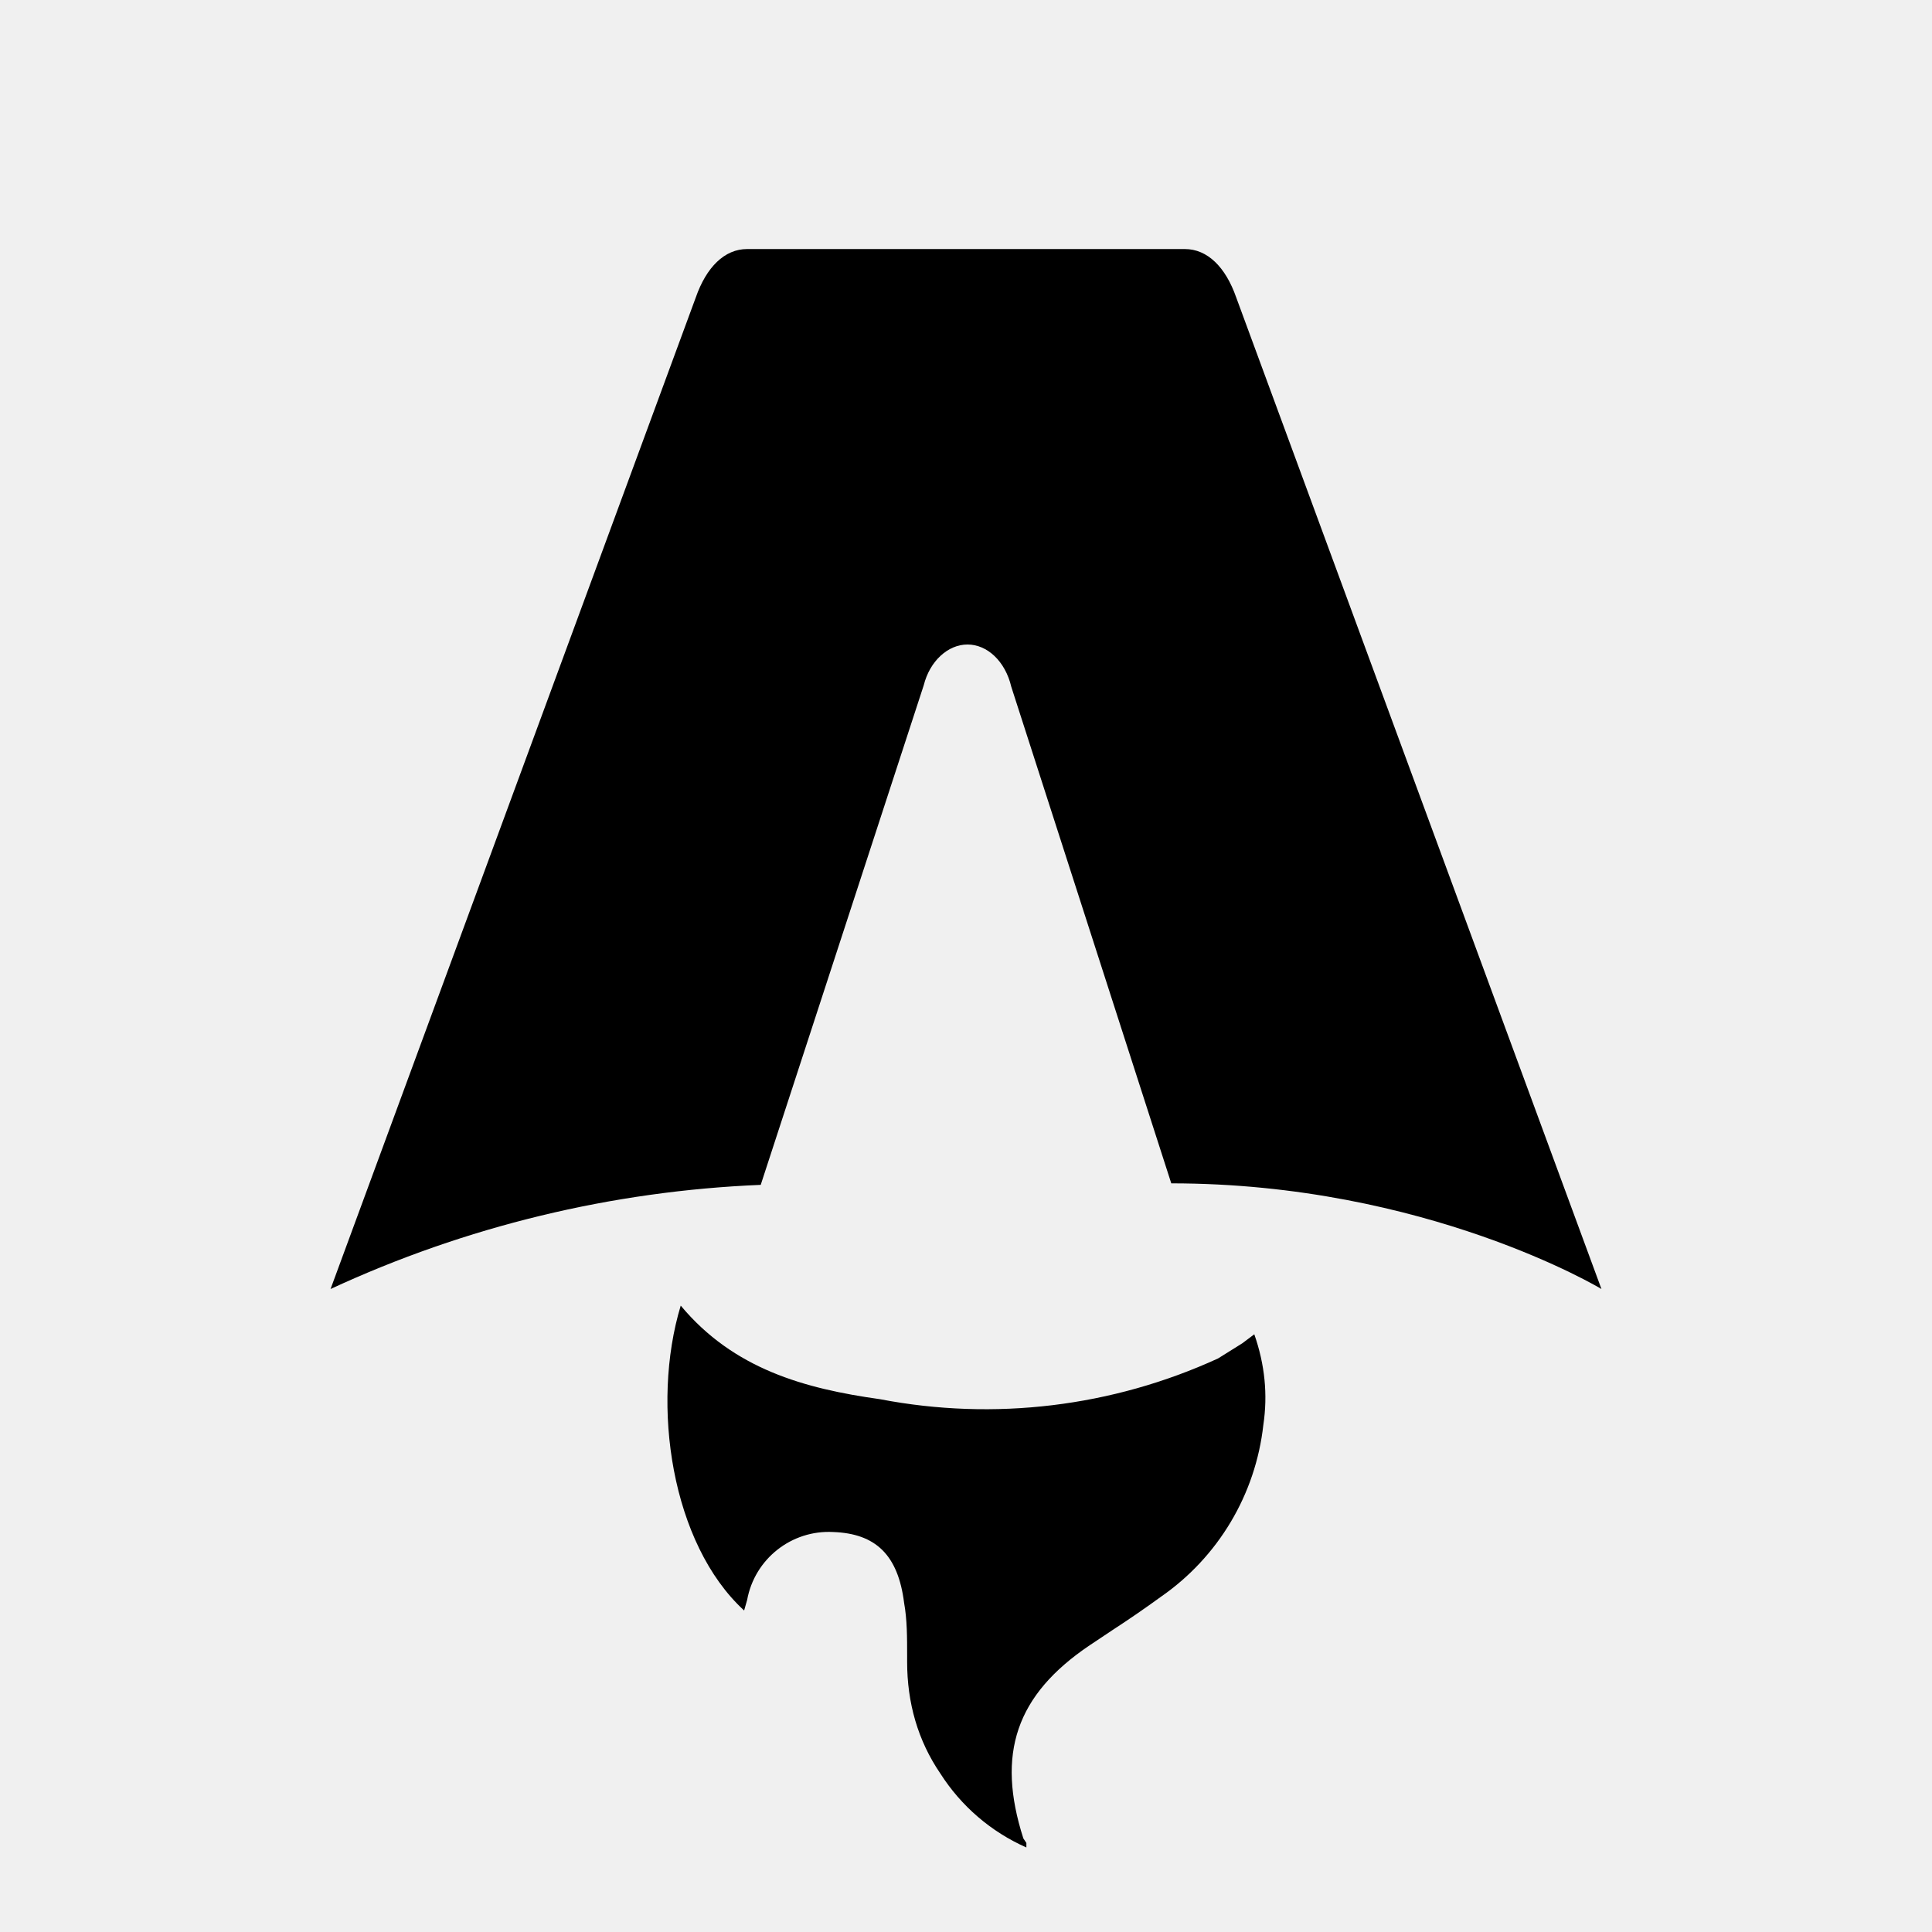
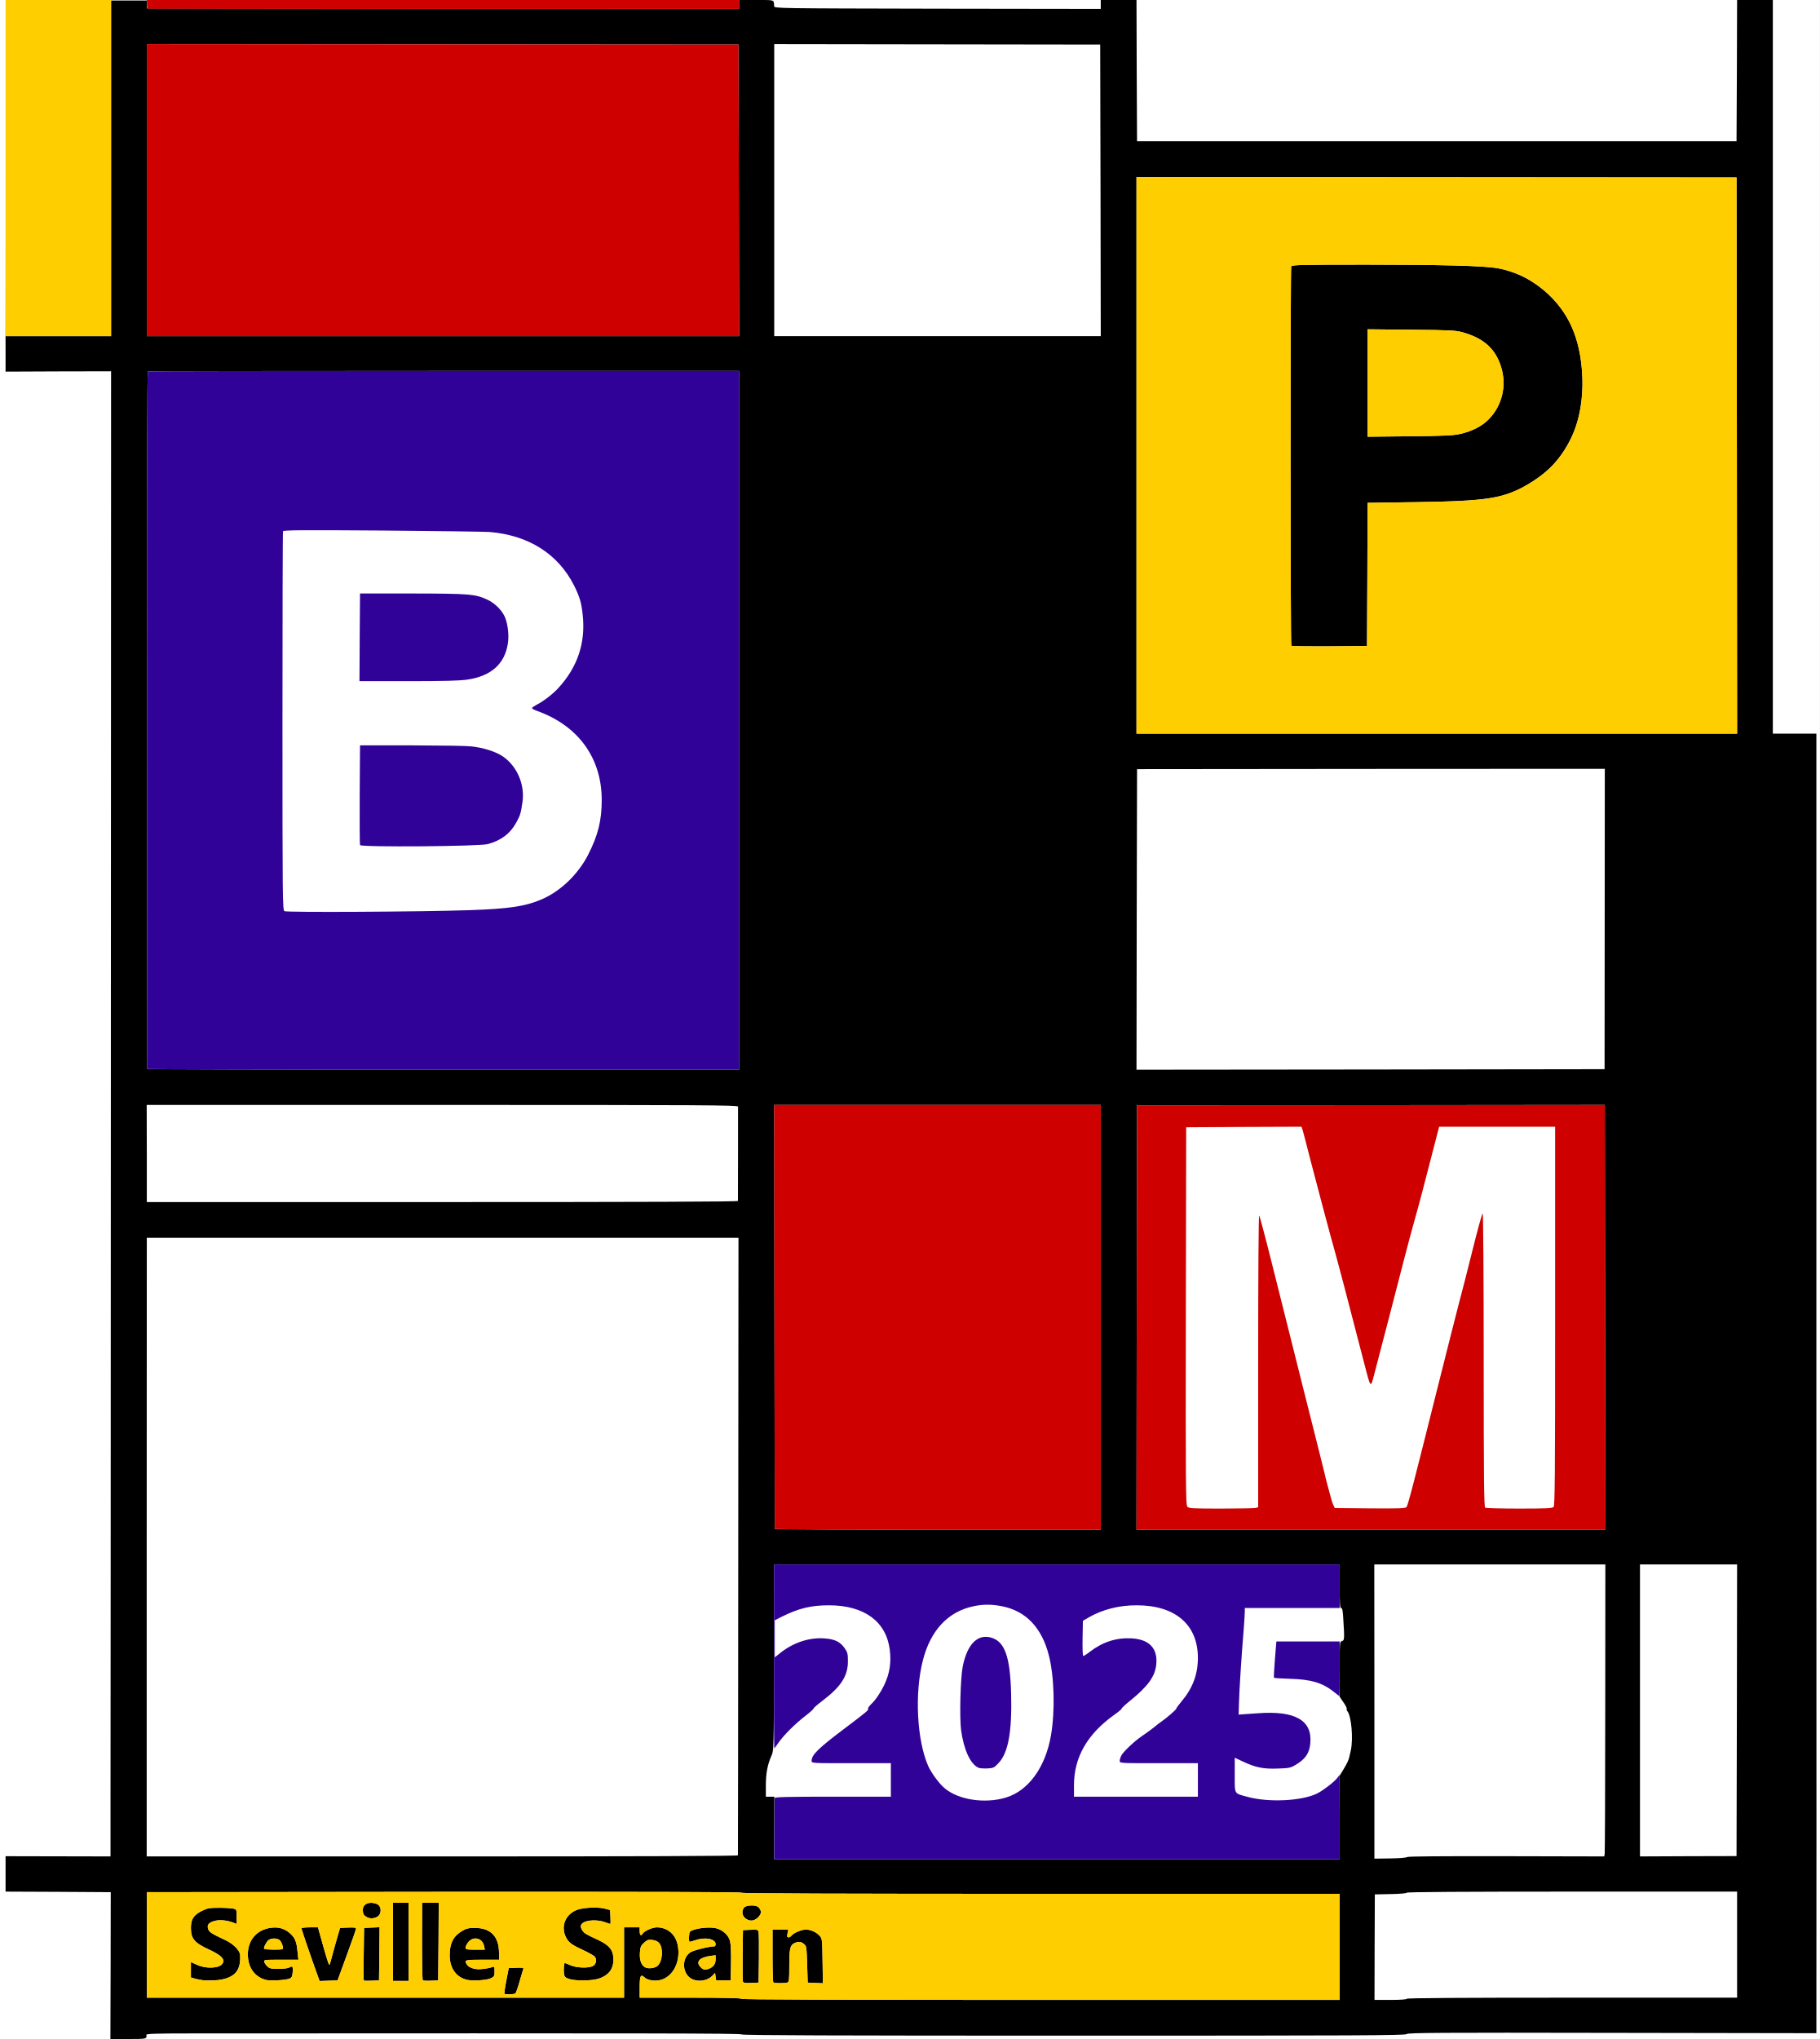
- <svg xmlns="http://www.w3.org/2000/svg" fill="none" viewBox="0 0 128 128">
-   <path d="M50.4 78.5a75.1 75.1 0 0 0-28.5 6.9l24.2-65.7c.7-2 1.9-3.2 3.4-3.2h29c1.5 0 2.7 1.2 3.4 3.2l24.2 65.7s-11.6-7-28.5-7L67 45.5c-.4-1.7-1.6-2.8-2.9-2.8-1.3 0-2.5 1.1-2.9 2.7L50.4 78.5Zm-1.1 28.2Zm-4.2-20.2c-2 6.6-.6 15.8 4.2 20.2a17.5 17.5 0 0 1 .2-.7 5.5 5.5 0 0 1 5.7-4.5c2.8.1 4.3 1.5 4.7 4.7.2 1.1.2 2.3.2 3.5v.4c0 2.7.7 5.2 2.2 7.4a13 13 0 0 0 5.7 4.9v-.3l-.2-.3c-1.8-5.6-.5-9.5 4.4-12.8l1.5-1a73 73 0 0 0 3.2-2.2 16 16 0 0 0 6.8-11.4c.3-2 .1-4-.6-6l-.8.6-1.6 1a37 37 0 0 1-22.4 2.7c-5-.7-9.7-2-13.2-6.2Z" />
-   <style>
-         path { fill: #000; }
-         @media (prefers-color-scheme: dark) {
-             path { fill: #FFF; }
-         }
-     </style>
+ <svg xmlns="http://www.w3.org/2000/svg" class="img-fluid" id="outputsvg" width="1630" height="1826" viewBox="0 0 16300 18260">
+   <g id="l7a8qoxMqDs36l3IcdaeXNp" fill="rgb(255,255,255)">
+     <g>
+       <path id="pnBJM9SMS" d="M0 9130 l0 -9130 25 0 26 0 -1 1578 c-1 867 -1 1616 0 1663 l0 87 473 -2 472 -1 -2 6225 c-1 3424 -2 6416 -3 6650 l0 425 -470 -1 -470 -1 0 158 0 159 471 2 471 3 -1 430 c-1 237 -1 532 -1 658 l0 227 -495 0 -495 0 0 -9130z" />
+       <path id="pBmSFdLu6" d="M1313 18235 l0 -25 401 0 c4186 -2 4918 -1 4930 9 9 8 843 11 2978 11 2535 0 2967 -2 2977 -14 10 -12 279 -14 1841 -11 l1830 3 0 -76 c1 -43 1 -2628 0 -5747 0 -3118 0 -5703 0 -5742 l0 -73 -195 0 -195 0 0 -3285 0 -3285 210 0 210 0 0 9130 0 9130 -7494 0 -7493 0 0 -25z" />
+       <path id="p1bllsl4Y" d="M12313 17438 l2 -473 143 -3 c83 -1 142 -7 142 -12 0 -7 528 -10 1480 -10 l1480 0 0 475 0 475 -1480 0 c-980 0 -1480 3 -1480 10 0 6 -55 10 -144 10 l-144 0 1 -472z" />
+       <path id="pgUZvHXUn" d="M12311 15328 l-1 -1318 1035 0 1035 0 -1 1283 c0 705 -3 1293 -5 1307 l-4 25 -877 -2 c-595 -1 -881 1 -890 8 -7 6 -72 11 -152 12 l-140 2 0 -1317z" />
+       <path id="p1E3aTA6fM" d="M1314 13855 l1 -2770 2650 0 2650 0 -2 2760 c-1 1518 -2 2765 -3 2770 0 7 -890 10 -2648 10 l-2648 0 0 -2770z" />
+       <path id="p1HsvvsORq" d="M14690 15318 l0 -1308 435 0 435 0 -2 1306 -3 1306 -433 1 -432 2 0 -1307z" />
+       <path id="poAzaEaNX" d="M8740 16120 c-167 -19 -263 -70 -356 -191 -81 -106 -125 -234 -149 -439 -36 -305 -1 -598 96 -799 117 -242 364 -360 642 -307 215 41 359 192 422 440 49 191 57 497 19 717 -39 228 -147 413 -299 511 -84 55 -242 84 -375 68z m205 -332 c87 -92 121 -282 112 -623 -9 -330 -57 -463 -177 -499 -122 -36 -215 56 -256 256 -21 101 -30 457 -15 572 18 130 55 239 99 288 47 51 64 59 136 55 55 -3 61 -6 101 -49z" />
+       <path id="pLXI6uzLg" d="M11345 16119 c-96 -7 -219 -35 -264 -58 -20 -11 -21 -19 -21 -166 l0 -154 73 34 c112 53 183 68 311 63 100 -3 116 -6 158 -31 91 -53 127 -106 135 -196 19 -205 -136 -293 -470 -268 -67 4 -133 9 -147 10 l-25 2 3 -110 c3 -108 22 -411 42 -650 5 -66 10 -137 10 -157 l0 -38 439 0 439 0 7 139 c4 77 4 144 0 150 -4 8 -102 11 -304 11 l-298 0 -13 160 c-7 88 -11 163 -8 165 3 3 65 7 139 9 189 5 291 35 393 113 49 38 129 141 120 155 -3 4 1 18 9 30 30 49 40 116 34 241 -5 122 -13 158 -50 232 -50 100 -153 202 -257 255 -99 50 -275 73 -455 59z" />
+       <path id="p04jw9r5Z" d="M6860 15987 c0 -246 102 -425 352 -619 43 -33 76 -63 75 -67 -1 -5 35 -36 80 -70 165 -125 228 -221 228 -353 0 -69 -3 -80 -30 -119 -42 -59 -91 -81 -187 -87 -136 -8 -279 41 -395 136 l-43 34 0 -166 0 -166 59 -30 c154 -77 264 -104 426 -104 135 0 208 15 313 66 191 90 278 310 220 548 -22 90 -93 214 -157 274 -16 16 -28 33 -25 38 7 11 -11 27 -197 167 -251 189 -309 245 -309 301 0 20 4 20 355 20 l355 0 0 150 0 150 -560 0 -560 0 0 -103z" />
+       <path id="pjUaqgnBe" d="M9620 15987 c0 -250 120 -459 362 -631 37 -26 67 -51 65 -55 -1 -4 32 -35 73 -68 162 -131 226 -219 237 -326 15 -145 -62 -226 -222 -235 -135 -7 -257 32 -371 119 -28 22 -55 39 -60 39 -6 0 -9 -64 -7 -157 l3 -158 53 -31 c124 -71 272 -109 432 -108 177 0 304 40 399 125 101 90 146 196 146 346 0 148 -47 273 -149 393 -25 30 -45 57 -44 61 2 7 -86 84 -137 119 -19 13 -37 27 -40 30 -10 10 -86 67 -135 100 -64 43 -163 137 -181 172 -8 15 -14 36 -14 48 0 20 4 20 350 20 l350 0 0 150 0 150 -555 0 -555 0 0 -103z" />
+       <path id="pvF67oSX6" d="M10636 13494 c-15 -14 -16 -179 -14 -1707 l3 -1692 517 -3 516 -2 11 32 c5 18 38 141 71 273 52 202 181 687 226 845 36 130 71 264 249 950 64 249 61 245 94 120 11 -41 38 -147 61 -235 41 -156 89 -340 205 -790 31 -121 74 -281 95 -355 42 -148 84 -309 155 -585 25 -99 51 -197 56 -217 l10 -38 519 0 520 0 0 1696 c0 1456 -2 1697 -14 1710 -12 11 -67 14 -308 14 -161 0 -299 -4 -305 -8 -10 -6 -13 -288 -13 -1320 0 -721 -4 -1313 -9 -1316 -4 -3 -45 144 -90 326 -45 182 -100 397 -122 477 -21 80 -113 443 -204 806 -206 823 -253 1006 -267 1022 -8 11 -77 13 -326 11 l-316 -3 -12 -25 c-7 -14 -17 -43 -22 -65 -6 -22 -20 -74 -31 -115 -11 -41 -23 -86 -25 -100 -3 -14 -89 -358 -192 -765 -102 -407 -231 -920 -286 -1140 -55 -220 -104 -404 -109 -409 -5 -6 -9 514 -9 1301 l0 1311 -22 6 c-13 3 -152 6 -310 6 -248 0 -289 -2 -302 -16z" />
+       <path id="pxDC0C5Wn" d="M1315 10330 l-1 -435 2648 0 c2347 0 2648 2 2649 15 0 14 0 822 -1 845 0 7 -867 10 -2647 10 l-2648 0 0 -435z" />
+       <path id="prpWNui3o" d="M10182 8234 l3 -1346 2095 -2 2095 -1 -1 1345 -1 1345 -2097 3 -2096 2 2 -1346z" />
+       <path id="paETw5yTH" d="M2548 8160 c-17 -10 -18 -102 -18 -1700 0 -928 2 -1694 5 -1702 4 -11 158 -12 888 -7 485 4 918 10 962 13 351 29 615 197 758 481 50 101 66 155 77 265 26 248 -47 466 -220 653 -45 50 -133 118 -187 145 -23 12 -44 26 -47 31 -4 5 15 17 41 26 372 132 583 422 583 800 0 184 -33 315 -122 490 -91 178 -252 331 -423 402 -144 61 -293 82 -640 94 -448 15 -1637 21 -1657 9z m1822 -601 c120 -33 199 -93 254 -192 37 -68 41 -82 56 -184 22 -155 -46 -316 -170 -405 -63 -45 -177 -82 -290 -94 -41 -5 -282 -8 -535 -9 l-460 0 -3 440 c-1 242 0 446 3 453 8 20 1068 12 1145 -9z m-183 -1473 c215 -32 337 -143 363 -329 11 -78 -4 -188 -34 -245 -30 -57 -88 -112 -149 -141 -110 -51 -159 -55 -672 -56 l-470 0 -3 393 -2 392 437 0 c322 0 462 -4 530 -14z" />
+       <path id="p4KMTSs47" d="M6935 1703 l0 -1308 1460 2 1460 2 3 1306 2 1305 -1462 0 -1463 0 0 -1307z" />
+       <path id="pzYp0Eu6o" d="M10185 1262 c-3 -3 -5 -288 -5 -634 l0 -628 2690 0 2690 0 -2 633 -3 632 -2682 1 c-1476 1 -2685 -1 -2688 -4z" />
+       <path id="p17NPQHyJo" d="M6939 78 c-1 -2 -3 -20 -4 -40 l-4 -38 1465 0 1464 0 0 40 0 40 -1460 0 c-803 0 -1460 -1 -1461 -2z" />
+     </g>
+   </g>
+   <g id="l7gwogb75yAEL52maUpmZL0" fill="rgb(0,0,0)">
+     <g>
+       <path id="pteN3VVih" d="M991 17603 l1 -658 -471 -3 -471 -2 0 -159 0 -158 470 1 470 1 0 -425 c1 -234 2 -3226 3 -6650 l2 -6225 -472 1 -473 2 0 -159 0 -159 473 0 472 0 0 -1502 0 -1503 160 0 160 0 1 35 0 35 2652 3 2652 2 0 -40 0 -40 155 0 c168 0 156 -4 159 55 1 20 9 20 1464 23 l1462 2 0 -40 0 -40 160 0 160 0 2 633 3 632 2685 0 2685 0 3 -633 2 -632 160 0 160 0 0 3285 0 3285 195 0 195 0 0 73 c0 39 0 2624 0 5742 1 3119 1 5704 0 5747 l0 76 -1830 -3 c-1562 -3 -1831 -1 -1841 11 -10 12 -442 14 -2977 14 -2135 0 -2969 -3 -2978 -11 -12 -10 -739 -11 -4932 -9 -316 0 -403 3 -401 13 5 36 2 37 -161 37 l-161 0 2 -657z m11009 -168 l0 -475 -2680 0 c-1783 0 -2680 -3 -2680 -10 0 -7 -889 -9 -2662 -8 l-2663 3 0 472 0 473 2138 0 2137 0 0 -315 0 -315 70 0 70 0 0 35 c0 36 13 46 27 21 14 -24 87 -56 128 -56 93 1 166 62 185 157 30 144 -37 283 -152 314 -53 14 -116 4 -145 -23 -34 -32 -43 -15 -43 88 l0 94 455 0 c297 0 455 3 455 10 0 7 900 10 2680 10 l2680 0 0 -475z m600 465 c0 -7 500 -10 1480 -10 l1480 0 0 -475 0 -475 -1480 0 c-952 0 -1480 3 -1480 10 0 5 -59 11 -142 12 l-143 3 -2 473 -1 472 144 0 c89 0 144 -4 144 -10z m-6709 -296 c27 -24 42 -80 37 -136 -6 -61 -30 -88 -85 -95 -34 -4 -45 -1 -73 24 -29 26 -34 37 -38 90 -5 68 14 118 51 133 30 13 85 5 108 -16z m6109 -1328 l0 -374 38 -63 c22 -35 42 -77 46 -94 4 -16 11 -48 16 -70 23 -102 5 -307 -31 -351 -6 -7 -8 -17 -6 -21 3 -5 -10 -31 -29 -58 l-34 -50 0 -246 c0 -238 1 -247 20 -252 23 -6 24 -20 13 -190 -4 -80 -9 -107 -20 -107 -10 0 -13 -38 -13 -195 l0 -195 -2533 0 -2533 0 -1 833 c-1 815 -2 833 -22 878 -36 80 -51 159 -51 266 l0 103 38 0 38 0 -1 280 -1 280 2533 0 2533 0 0 -374z m603 355 c9 -7 295 -9 890 -8 l877 2 4 -25 c2 -14 5 -602 5 -1307 l1 -1283 -1035 0 -1035 0 1 1318 0 1317 140 -2 c80 -1 145 -6 152 -12z m-5993 -16 c1 -5 2 -1252 3 -2770 l2 -2760 -2650 0 -2650 0 -1 2770 0 2770 2648 0 c1758 0 2648 -3 2648 -10z m8948 -1299 l2 -1306 -435 0 -435 0 0 1308 0 1307 432 -2 433 -1 3 -1306z m-5698 -3518 l0 -1903 -1462 0 -1463 0 2 1895 c2 1042 3 1898 3 1902 0 4 657 8 1460 8 l1460 0 0 -1902z m4518 0 l-3 -1903 -2095 2 -2095 1 -3 1901 -2 1901 2100 0 2101 0 -3 -1902z m-7768 -1043 c1 -23 1 -831 1 -845 -1 -13 -302 -15 -2649 -15 l-2648 0 1 435 0 435 2648 0 c1780 0 2647 -3 2647 -10z m10 -4304 l0 -3129 -2642 0 c-1454 0 -2647 2 -2653 4 -7 3 -9 1051 -8 3122 1 1714 2 3120 2 3125 1 4 1194 7 2651 7 l2650 0 0 -3129z m7754 1779 l1 -1345 -2095 1 -2095 2 -3 1346 -2 1346 2096 -2 2097 -3 1 -1345z m1184 -4150 l-3 -2491 -2688 -2 -2687 -2 0 2493 0 2492 2690 0 2690 0 -2 -2490z m-8940 -2375 l-3 -1306 -2650 -2 -2650 -2 0 1308 0 1307 2653 0 2653 0 -3 -1305z m3240 0 l-3 -1306 -1460 -2 -1460 -2 0 1308 0 1307 1463 0 1462 0 -2 -1305z" />
+       <path id="p18hefj4Lv" d="M4518 17855 c-2 -3 5 -56 17 -117 l22 -113 68 -3 c52 -2 66 0 63 10 -3 7 -18 58 -34 113 -15 55 -32 103 -38 107 -12 9 -90 11 -98 3z" />
+       <path id="p3TG9Cku3" d="M6655 17748 c-3 -8 -4 -115 -3 -238 l3 -225 67 -3 c63 -3 68 -1 73 20 3 13 4 120 3 238 l-3 215 -68 3 c-49 2 -69 -1 -72 -10z" />
+       <path id="ppVKeh0YR" d="M6927 17753 c-4 -3 -7 -111 -7 -240 l0 -233 70 0 71 0 -7 35 c-5 27 -3 35 9 35 8 0 21 -7 28 -17 20 -24 89 -53 127 -53 43 0 91 21 122 54 25 27 25 30 28 227 l3 200 -68 -3 -68 -3 -5 -163 c-5 -157 -6 -165 -29 -183 -27 -22 -49 -24 -84 -8 -40 18 -47 50 -47 203 0 122 -2 145 -16 150 -21 8 -119 8 -127 -1z" />
+       <path id="pclwbbHWP" d="M1815 17734 c-16 -2 -47 -9 -67 -14 l-38 -11 0 -69 0 -69 53 24 c80 38 201 33 229 -9 27 -39 -7 -75 -122 -128 -130 -60 -160 -97 -160 -194 0 -77 25 -115 98 -151 51 -25 67 -28 157 -28 55 0 112 4 128 8 26 7 27 10 27 72 l0 65 -27 -11 c-61 -23 -127 -29 -172 -16 -53 15 -69 36 -56 73 10 28 31 41 153 98 71 33 131 93 133 134 8 150 -60 218 -226 226 -44 2 -93 2 -110 0z" />
+       <path id="pJDQGG7vS" d="M2383 17731 c-102 -26 -163 -111 -163 -230 0 -130 85 -225 215 -238 64 -7 115 9 162 50 45 40 60 74 68 165 l8 72 -156 0 c-148 0 -155 1 -150 19 3 11 15 29 28 41 20 19 35 22 98 22 42 0 84 -5 95 -11 33 -18 37 -13 34 38 -3 40 -8 51 -28 60 -32 14 -171 22 -211 12z m149 -277 c10 -9 -11 -68 -29 -81 -9 -7 -31 -13 -48 -13 -17 0 -39 6 -48 13 -20 15 -48 68 -41 79 6 9 157 11 166 2z" />
+       <path id="pPD2kHClp" d="M2842 17683 c-43 -116 -142 -406 -142 -414 0 -5 33 -9 74 -9 l74 0 50 178 c43 151 51 173 58 147 4 -16 26 -95 48 -175 l42 -145 72 -3 c54 -2 72 0 71 10 0 7 -37 114 -83 238 l-82 225 -81 3 -80 3 -21 -58z" />
+       <path id="psW5F20WJ" d="M3259 17736 c-3 -3 -3 -110 -1 -238 l3 -233 70 -3 69 -3 -2 238 -3 238 -65 3 c-36 2 -68 1 -71 -2z" />
+       <path id="pwDl0hjbj" d="M3520 17390 l0 -350 70 0 70 0 0 350 0 350 -70 0 -70 0 0 -350z" />
+       <path id="p1Ezuq37Aw" d="M3787 17734 c-4 -4 -7 -162 -7 -351 l1 -343 75 0 74 0 -2 348 -3 347 -65 3 c-36 2 -69 0 -73 -4z" />
+       <path id="piUPzFj4A" d="M4188 17731 c-101 -21 -161 -105 -160 -223 0 -106 33 -170 112 -216 37 -22 57 -27 115 -27 142 1 215 78 215 226 l0 59 -150 0 c-160 0 -166 2 -135 47 19 27 77 44 125 37 60 -8 84 -12 103 -19 15 -6 17 -1 17 39 0 40 -3 47 -30 61 -34 18 -159 27 -212 16z m148 -303 c-13 -71 -94 -92 -140 -37 -14 17 -26 39 -26 50 0 17 8 19 86 19 l87 0 -7 -32z" />
+       <path id="pUveC3m7k" d="M5140 17731 c-79 -12 -90 -23 -90 -91 0 -33 4 -60 9 -60 5 0 28 9 52 20 51 23 160 27 199 7 29 -14 39 -59 18 -84 -7 -9 -51 -34 -98 -56 -109 -50 -136 -70 -160 -117 -49 -96 -8 -203 94 -245 53 -22 189 -29 251 -13 l50 13 3 63 c2 34 1 62 -1 62 -3 0 -24 -7 -48 -16 -88 -31 -201 -16 -215 28 -4 13 1 30 13 47 21 27 23 29 145 86 99 47 133 92 133 174 -1 114 -78 177 -226 185 -46 3 -104 1 -129 -3z" />
+       <path id="poviWAEI8" d="M6203 17725 c-92 -40 -103 -187 -18 -242 28 -18 170 -53 216 -53 5 0 9 -9 9 -19 0 -48 -94 -66 -180 -36 -23 8 -47 15 -52 15 -5 0 -8 -21 -6 -47 3 -46 5 -48 43 -61 60 -20 155 -26 203 -13 58 16 107 61 121 113 7 27 11 101 9 198 l-3 155 -65 0 -65 0 -5 -33 -5 -34 -24 26 c-41 43 -119 57 -178 31z m184 -117 c16 -15 23 -33 23 -60 l0 -38 -47 6 c-98 13 -134 54 -87 101 20 20 31 24 57 19 17 -3 41 -16 54 -28z" />
+       <path id="p14xY91gh1" d="M6676 17179 c-29 -23 -35 -64 -12 -95 18 -24 107 -27 130 -4 30 32 29 58 -3 90 -35 36 -77 39 -115 9z" />
+       <path id="pgJrE6RUz" d="M3285 17168 c-28 -16 -35 -28 -35 -65 0 -53 58 -78 124 -53 47 17 47 97 1 118 -32 15 -64 15 -90 0z" />
+       <path id="ptBsuGVt5" d="M11567 5783 c-9 -8 -9 -3375 -1 -3397 6 -14 74 -16 673 -16 661 0 1046 10 1171 31 296 50 570 274 683 559 116 294 108 710 -20 964 -94 188 -202 303 -387 414 -209 125 -365 150 -1008 159 l-428 6 -2 641 -3 641 -336 3 c-184 1 -338 -1 -342 -5z m1513 -1897 c106 -24 196 -70 256 -132 120 -123 162 -301 110 -468 -50 -161 -154 -256 -341 -309 -63 -18 -107 -21 -462 -24 l-393 -4 0 481 0 481 378 -4 c307 -3 391 -7 452 -21z" />
+     </g>
+   </g>
+   <g id="l6pCsK9Dsw2qC6d9At4tea4" fill="rgb(49,2,152)">
+     <g>
+       <path id="pkivsugHf" d="M6936 16383 c1 -148 2 -274 3 -280 1 -10 112 -13 521 -13 l520 0 0 -150 0 -150 -355 0 c-351 0 -355 0 -355 -20 0 -56 58 -112 309 -301 186 -140 204 -156 197 -167 -3 -5 9 -22 25 -38 41 -38 86 -105 119 -173 49 -103 65 -201 50 -318 -32 -253 -230 -397 -545 -397 -162 0 -272 27 -426 104 l-59 30 0 166 0 166 43 -34 c116 -95 259 -144 395 -136 96 6 145 28 187 87 27 39 30 50 30 119 0 132 -63 228 -228 353 -45 34 -81 65 -80 70 1 4 -32 34 -75 67 -91 71 -188 167 -237 236 -19 27 -36 51 -39 53 -2 3 -4 -367 -3 -821 l1 -826 2533 0 2533 0 0 195 0 195 -425 0 -425 0 0 38 c0 20 -5 91 -10 157 -20 239 -39 542 -42 650 l-3 110 25 -2 c14 -1 80 -6 147 -10 334 -25 489 63 470 268 -8 90 -44 143 -135 196 -42 25 -58 28 -158 31 -128 5 -199 -10 -311 -63 l-73 -34 0 154 c0 178 -8 163 112 196 192 53 492 38 629 -31 54 -28 153 -104 178 -138 l20 -27 1 378 0 377 -2533 0 -2532 0 1 -267z m2074 -285 c202 -61 355 -271 404 -557 38 -220 30 -526 -19 -717 -63 -248 -207 -399 -422 -440 -94 -18 -169 -18 -255 1 -227 48 -384 217 -452 486 -75 295 -53 713 48 944 28 62 99 159 147 199 124 105 361 141 549 84z m1720 -158 l0 -150 -350 0 c-346 0 -350 0 -350 -20 0 -12 6 -33 14 -48 18 -35 117 -129 181 -172 49 -33 125 -90 135 -100 3 -3 21 -17 40 -30 51 -35 139 -112 137 -119 -1 -4 19 -31 44 -61 102 -120 149 -245 149 -393 0 -297 -201 -470 -545 -471 -160 -1 -308 37 -432 108 l-53 31 -3 158 c-2 93 1 157 7 157 5 0 32 -17 60 -39 114 -87 236 -126 371 -119 160 9 237 90 222 235 -11 107 -75 195 -237 326 -41 33 -74 64 -73 68 2 4 -28 29 -65 55 -242 172 -362 381 -362 631 l0 103 555 0 555 0 0 -150z" />
+       <path id="p18iyZDeAM" d="M8765 15831 c-72 -31 -132 -161 -156 -337 -15 -115 -6 -471 15 -572 41 -200 134 -292 256 -256 120 36 168 169 177 499 9 341 -25 531 -112 623 -40 43 -46 46 -101 49 -33 1 -68 -1 -79 -6z" />
+       <path id="pHv6k3Zie" d="M11945 15149 c-101 -80 -203 -110 -394 -115 -74 -2 -136 -6 -139 -9 -3 -2 1 -77 8 -165 l13 -160 284 0 283 0 0 245 c0 135 -1 245 -2 244 -2 0 -25 -18 -53 -40z" />
+       <path id="pli3BmGyh" d="M1319 9573 c0 -5 -1 -1411 -2 -3125 -1 -2071 1 -3119 8 -3122 6 -2 1199 -4 2653 -4 l2642 0 0 3129 0 3129 -2650 0 c-1457 0 -2650 -3 -2651 -7z m2886 -1422 c347 -12 496 -33 640 -94 171 -71 332 -224 423 -402 89 -175 122 -306 122 -490 0 -378 -211 -668 -583 -800 -26 -9 -45 -21 -41 -26 3 -5 24 -19 47 -31 54 -27 142 -95 187 -145 173 -187 246 -405 220 -653 -11 -110 -27 -164 -77 -265 -143 -284 -407 -452 -758 -481 -44 -3 -477 -9 -962 -13 -730 -5 -884 -4 -888 7 -3 8 -5 774 -5 1702 0 1598 1 1690 18 1700 20 12 1209 6 1657 -9z" />
+       <path id="pxdxmNSzI" d="M3225 7568 c-3 -7 -4 -211 -3 -453 l3 -440 460 0 c253 1 494 4 535 9 113 12 227 49 290 94 124 89 192 250 170 405 -15 102 -19 116 -56 184 -55 99 -134 159 -254 192 -77 21 -1137 29 -1145 9z" />
+       <path id="pCOAqHlMb" d="M3222 5708 l3 -393 470 0 c513 1 562 5 672 56 61 29 119 84 149 141 30 57 45 167 34 245 -26 186 -148 297 -363 329 -68 10 -208 14 -530 14 l-437 0 2 -392z" />
+     </g>
+   </g>
+   <g id="l1nDuCqkJMwlEqFJVhHqAEu" fill="rgb(206,0,0)">
+     <g>
+       <path id="p17uBT9RtL" d="M6940 13692 c0 -4 -1 -860 -3 -1902 l-2 -1895 1463 0 1462 0 0 1903 0 1902 -1460 0 c-803 0 -1460 -4 -1460 -8z" />
+       <path id="pqXLKDgHh" d="M10182 11799 l3 -1901 2095 -1 2095 -2 3 1903 3 1902 -2101 0 -2100 0 2 -1901z m1066 1705 l22 -6 0 -1311 c0 -787 4 -1307 9 -1301 5 5 54 189 109 409 55 220 184 733 286 1140 103 407 189 751 192 765 2 14 14 59 25 100 11 41 25 93 31 115 5 22 15 51 22 65 l12 25 316 3 c249 2 318 0 326 -11 14 -16 61 -199 267 -1022 91 -363 183 -726 204 -806 22 -80 77 -295 122 -477 45 -182 86 -329 90 -326 5 3 9 595 9 1316 0 1032 3 1314 13 1320 6 4 144 8 305 8 241 0 296 -3 308 -14 12 -13 14 -254 14 -1710 l0 -1696 -520 0 -519 0 -10 38 c-5 20 -31 118 -56 217 -71 276 -113 437 -155 585 -21 74 -64 234 -95 355 -116 450 -164 634 -205 790 -23 88 -50 194 -61 235 -33 125 -30 129 -94 -120 -178 -686 -213 -820 -249 -950 -45 -158 -174 -643 -226 -845 -33 -132 -66 -255 -71 -273 l-11 -32 -516 2 -517 3 -3 1692 c-2 1528 -1 1693 14 1707 13 14 54 16 302 16 158 0 297 -3 310 -6z" />
+       <path id="p173BDWIu0" d="M1315 1703 l0 -1308 2650 2 2650 2 3 1306 3 1305 -2653 0 -2653 0 0 -1307z" />
+       <path id="pu44q8yDL" d="M1319 78 c0 -2 -1 -20 -2 -41 l-2 -37 2653 0 2652 0 0 40 0 40 -2650 0 c-1457 0 -2650 -1 -2651 -2z" />
+     </g>
+   </g>
+   <g id="l3WTdE8nPfElXayfBxzEbCX" fill="rgb(255,206,0)">
+     <g>
+       <path id="p19kMZiS4h" d="M6640 17900 c0 -7 -158 -10 -455 -10 l-455 0 0 -94 c0 -103 9 -120 43 -88 29 27 92 37 145 23 115 -31 182 -170 152 -314 -19 -95 -92 -156 -185 -157 -41 0 -114 32 -128 56 -14 25 -27 15 -27 -21 l0 -35 -70 0 -70 0 0 315 0 315 -2137 0 -2138 0 0 -473 0 -472 2663 -3 c1773 -1 2662 1 2662 8 0 7 897 10 2680 10 l2680 0 0 475 0 475 -2680 0 c-1780 0 -2680 -3 -2680 -10z m-2024 -48 c6 -4 23 -52 38 -107 16 -55 31 -106 34 -113 3 -10 -11 -12 -63 -10 l-68 3 -22 113 c-12 61 -19 114 -17 117 8 8 86 6 98 -3z m2182 -312 c1 -118 0 -225 -3 -238 -5 -21 -10 -23 -73 -20 l-67 3 -3 225 c-1 123 0 230 3 238 3 9 23 12 72 10 l68 -3 3 -215z m256 214 c14 -5 16 -28 16 -150 0 -153 7 -185 47 -203 35 -16 57 -14 84 8 23 18 24 26 29 183 l5 163 68 3 68 3 -3 -200 c-3 -197 -3 -200 -28 -227 -31 -33 -79 -54 -122 -54 -38 0 -107 29 -127 53 -7 10 -20 17 -28 17 -12 0 -14 -8 -9 -35 l7 -35 -71 0 -70 0 0 233 c0 129 3 237 7 240 8 9 106 9 127 1z m-4997 -50 c74 -36 100 -90 94 -196 -2 -41 -62 -101 -133 -134 -122 -57 -143 -70 -153 -98 -13 -37 3 -58 56 -73 45 -13 111 -7 172 16 l27 11 0 -65 c0 -62 -1 -65 -27 -72 -16 -4 -73 -8 -128 -8 -90 0 -106 3 -157 28 -73 36 -98 74 -98 151 0 97 30 134 160 194 115 53 149 89 122 128 -28 42 -149 47 -229 9 l-53 -24 0 69 0 69 38 11 c102 28 234 21 309 -16z m537 15 c20 -9 25 -20 28 -60 3 -51 -1 -56 -34 -38 -11 6 -53 11 -95 11 -63 0 -78 -3 -98 -22 -13 -12 -25 -30 -28 -41 -5 -18 2 -19 150 -19 l156 0 -8 -72 c-8 -91 -23 -125 -68 -165 -47 -41 -98 -57 -162 -50 -130 13 -215 108 -215 238 0 119 61 204 163 230 40 10 179 2 211 -12z m512 -209 c46 -124 83 -231 83 -238 1 -10 -17 -12 -71 -10 l-72 3 -42 145 c-22 80 -44 159 -48 175 -7 26 -15 4 -58 -147 l-50 -178 -74 0 c-41 0 -74 4 -74 9 0 8 99 298 142 414 l21 58 80 -3 81 -3 82 -225z m292 -13 l2 -238 -69 3 -70 3 -3 233 c-2 128 -2 235 1 238 3 3 35 4 71 2 l65 -3 3 -238z m262 -107 l0 -350 -70 0 -70 0 0 350 0 350 70 0 70 0 0 -350z m268 -2 l2 -348 -74 0 -75 0 -1 343 c0 189 3 347 7 351 4 4 37 6 73 4 l65 -3 3 -347z m472 327 c27 -14 30 -21 30 -61 0 -40 -2 -45 -17 -39 -85 32 -199 24 -228 -18 -31 -45 -25 -47 135 -47 l150 0 0 -59 c0 -148 -73 -225 -215 -226 -58 0 -78 5 -115 27 -79 46 -112 110 -112 216 -1 118 59 202 160 223 53 11 178 2 212 -16z m1002 -12 c65 -35 92 -81 93 -154 0 -82 -34 -127 -133 -174 -122 -57 -124 -59 -145 -86 -12 -17 -17 -34 -13 -47 14 -44 127 -59 215 -28 24 9 45 16 48 16 2 0 3 -28 1 -62 l-3 -63 -50 -13 c-62 -16 -198 -9 -251 13 -102 42 -143 149 -94 245 24 47 51 67 160 117 47 22 91 47 98 56 21 25 11 70 -18 84 -39 20 -148 16 -199 -7 -24 -11 -47 -20 -52 -20 -5 0 -9 27 -9 60 0 51 3 61 23 72 35 19 104 27 196 22 66 -3 94 -10 133 -31z m919 27 c19 -6 46 -22 60 -36 l24 -26 5 34 5 33 65 0 65 0 3 -155 c2 -97 -2 -171 -9 -198 -14 -52 -63 -97 -121 -113 -48 -13 -143 -7 -203 13 -38 13 -40 15 -43 61 -2 26 1 47 6 47 5 0 29 -7 52 -15 86 -30 180 -12 180 36 0 10 -4 19 -9 19 -46 0 -188 35 -216 53 -85 55 -74 202 18 242 38 17 70 18 118 5z m470 -560 c32 -32 33 -58 3 -90 -23 -23 -112 -20 -130 4 -23 31 -17 72 12 95 38 30 80 27 115 -9z m-3416 -2 c46 -21 46 -101 -1 -118 -66 -25 -124 0 -124 53 0 37 7 49 35 65 26 15 58 15 90 0z" />
+       <path id="pvMkJnUfA" d="M2366 17452 c-7 -11 21 -64 41 -79 9 -7 31 -13 48 -13 17 0 39 6 48 13 18 13 39 72 29 81 -9 9 -160 7 -166 -2z" />
+       <path id="p49RyIi4h" d="M4170 17441 c0 -11 12 -33 26 -50 46 -55 127 -34 140 37 l7 32 -87 0 c-78 0 -86 -2 -86 -19z" />
+       <path id="p10PElPFy7" d="M6276 17617 c-47 -47 -11 -88 87 -101 l47 -6 0 38 c0 45 -29 78 -77 88 -26 5 -37 1 -57 -19z" />
+       <path id="pgehU0pwh" d="M5783 17620 c-37 -15 -56 -65 -51 -133 4 -53 9 -64 38 -90 28 -25 39 -28 73 -24 55 7 79 34 85 95 5 56 -10 112 -37 136 -23 21 -78 29 -108 16z" />
+       <path id="pz02WQiKO" d="M10180 4078 l0 -2493 2687 2 2688 2 3 2491 2 2490 -2690 0 -2690 0 0 -2492z m2068 1066 l2 -641 428 -6 c536 -8 696 -24 859 -87 139 -53 288 -153 380 -253 193 -212 281 -502 253 -842 -29 -374 -183 -635 -479 -814 -66 -40 -194 -85 -281 -100 -125 -21 -510 -31 -1171 -31 -599 0 -667 2 -673 16 -8 22 -8 3389 1 3397 4 4 158 6 342 5 l336 -3 3 -641z" />
+       <path id="pun11q1YK" d="M12250 3430 l0 -481 393 4 c355 3 399 6 462 24 187 53 291 148 341 309 52 167 10 345 -110 468 -60 62 -150 108 -256 132 -61 14 -145 18 -452 21 l-378 4 0 -481z" />
+       <path id="pOqgt7bf9" d="M46 3045 c2 -60 4 -770 4 -1577 l0 -1468 473 0 472 0 0 1505 0 1505 -472 0 -472 0 -4 73 c-2 39 -3 23 -1 -38z" />
+     </g>
+   </g>
</svg>
